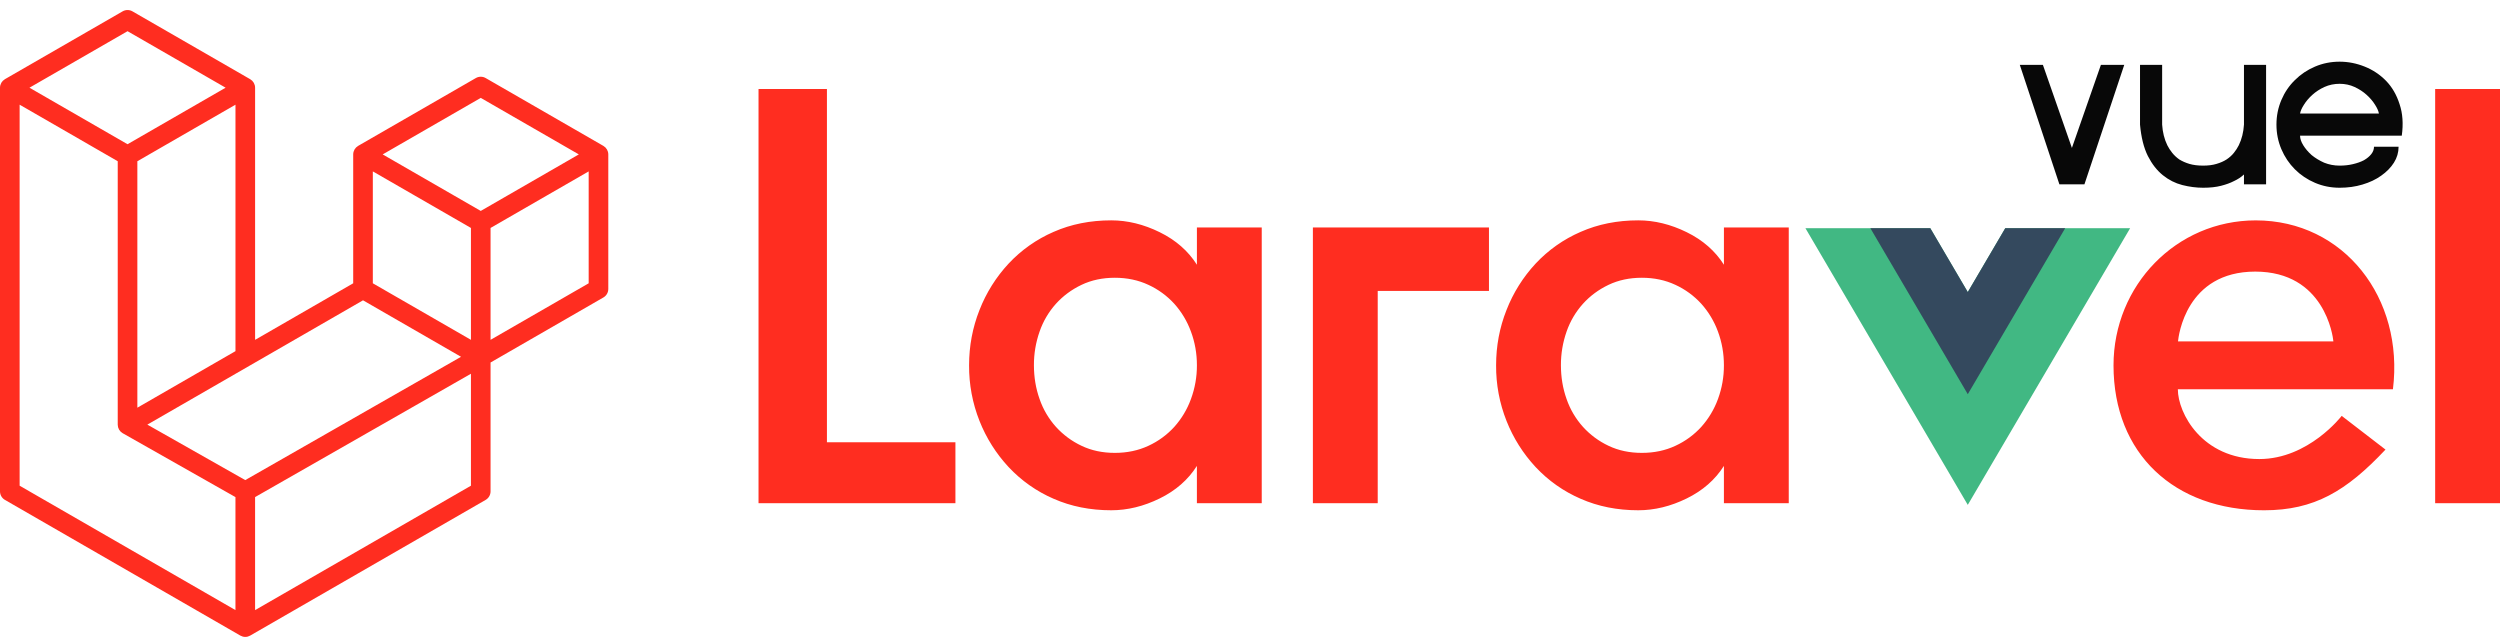
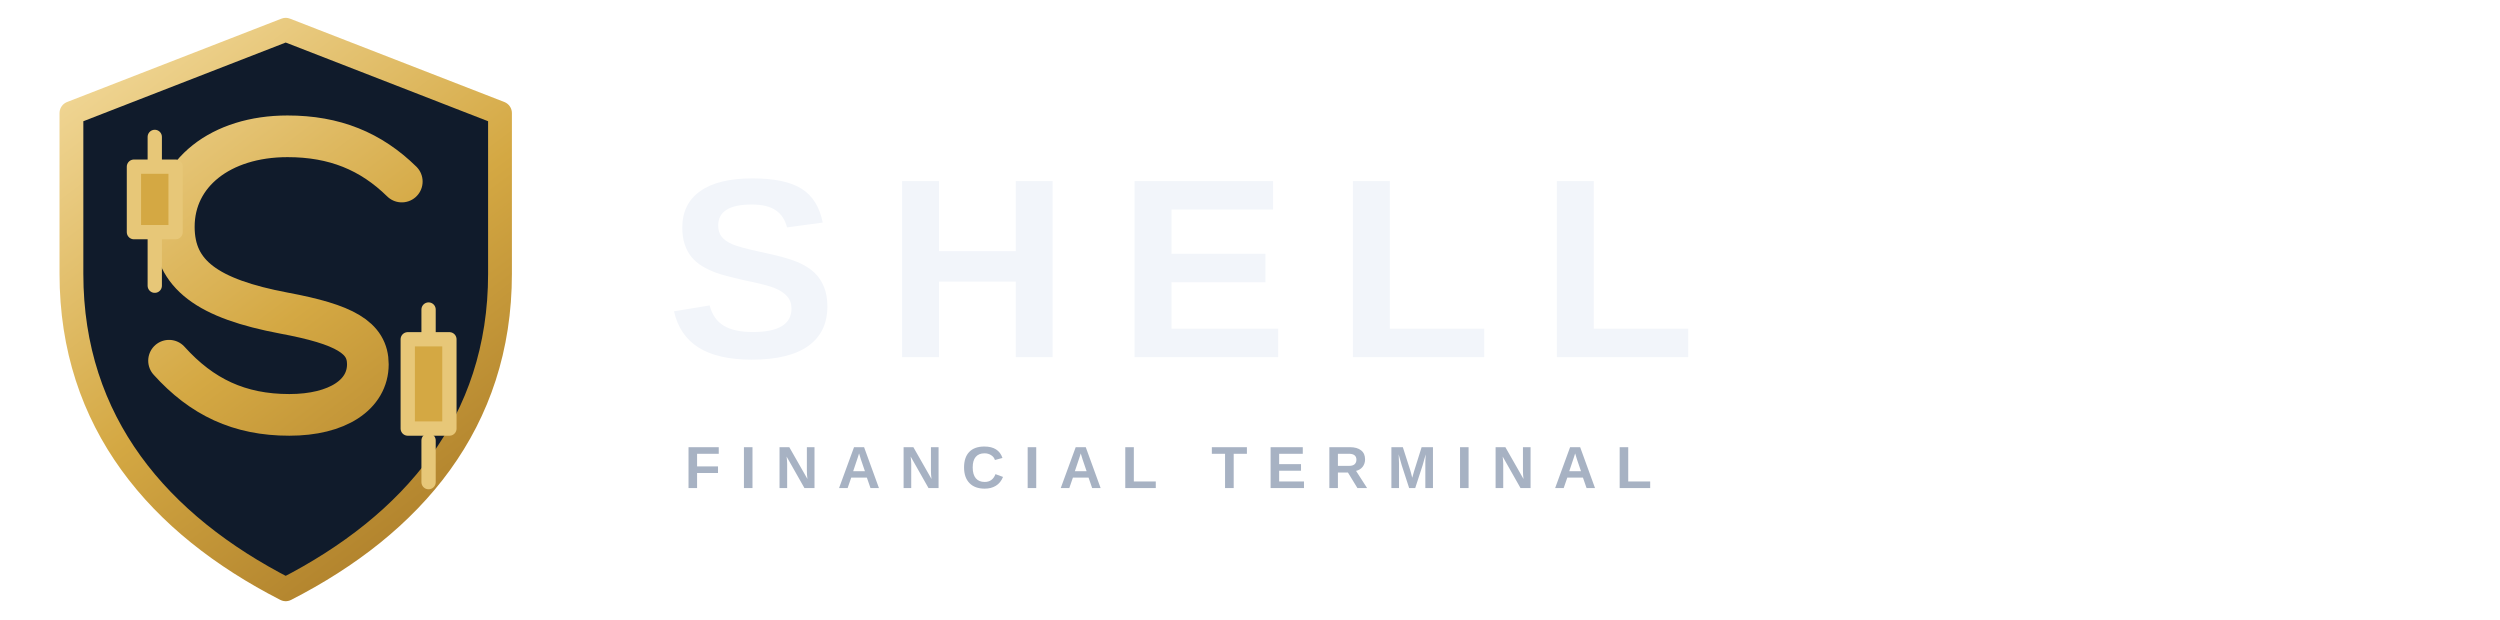
- <svg xmlns="http://www.w3.org/2000/svg" width="1994" height="508" viewBox="0 0 1994 508" fill="none">
-   <path fill-rule="evenodd" clip-rule="evenodd" d="M484.904 121.113C485.084 121.78 485.176 122.467 485.178 123.157V230.481C485.178 231.859 484.815 233.212 484.125 234.404C483.435 235.596 482.443 236.584 481.25 237.27L391.267 289.132V391.926C391.267 394.724 389.782 397.306 387.359 398.715L199.527 506.958C199.097 507.202 198.628 507.359 198.159 507.525C197.984 507.584 197.817 507.691 197.632 507.74C196.319 508.087 194.939 508.087 193.626 507.74C193.411 507.682 193.215 507.564 193.01 507.486C192.58 507.33 192.131 507.193 191.72 506.958L3.928 398.715C2.735 398.029 1.744 397.04 1.054 395.848C0.365 394.656 0.001 393.304 0 391.926L0 69.955C0 69.251 0.098 68.566 0.274 67.901C0.332 67.676 0.469 67.471 0.547 67.246C0.694 66.835 0.831 66.414 1.046 66.033C1.192 65.779 1.407 65.573 1.583 65.338C1.808 65.025 2.013 64.703 2.277 64.429C2.501 64.204 2.795 64.037 3.049 63.842C3.332 63.607 3.586 63.353 3.908 63.167L97.819 9.045C99.008 8.36 100.356 8 101.728 8C103.099 8 104.447 8.36 105.636 9.045L199.537 63.167H199.557C199.869 63.363 200.133 63.607 200.417 63.832C200.671 64.028 200.954 64.204 201.179 64.419C201.452 64.703 201.648 65.025 201.882 65.338C202.048 65.573 202.273 65.779 202.41 66.033C202.635 66.424 202.762 66.835 202.918 67.246C202.996 67.471 203.133 67.676 203.192 67.911C203.371 68.578 203.463 69.265 203.465 69.955V271.055L281.713 225.952V123.148C281.713 122.463 281.81 121.768 281.986 121.113C282.055 120.878 282.182 120.673 282.26 120.448C282.416 120.037 282.553 119.617 282.768 119.235C282.915 118.981 283.13 118.775 283.296 118.541C283.53 118.228 283.726 117.905 283.999 117.631C284.224 117.406 284.507 117.24 284.761 117.044C285.054 116.809 285.309 116.555 285.621 116.369L379.542 62.248C380.73 61.562 382.078 61.201 383.45 61.201C384.822 61.201 386.17 61.562 387.359 62.248L481.26 116.369C481.592 116.565 481.846 116.809 482.139 117.034C482.383 117.23 482.667 117.406 482.891 117.621C483.165 117.905 483.36 118.228 483.595 118.541C483.771 118.775 483.986 118.981 484.123 119.235C484.347 119.617 484.474 120.037 484.631 120.448C484.719 120.673 484.846 120.878 484.904 121.113ZM469.524 225.952V136.705L436.664 155.642L391.267 181.808V271.055L469.534 225.952H469.524ZM375.623 387.397V298.091L330.969 323.621L203.455 396.475V486.622L375.623 387.397ZM15.653 83.503V387.397L187.802 486.612V396.485L97.868 345.532L97.839 345.513L97.8 345.493C97.497 345.317 97.243 345.063 96.959 344.848C96.715 344.652 96.432 344.495 96.217 344.28L96.197 344.251C95.943 344.006 95.767 343.703 95.552 343.429C95.357 343.165 95.122 342.94 94.966 342.666L94.956 342.637C94.78 342.343 94.673 341.991 94.546 341.659C94.419 341.365 94.253 341.091 94.175 340.778C94.077 340.407 94.057 340.006 94.018 339.624C93.979 339.331 93.901 339.037 93.901 338.744V128.606L48.514 102.43L15.653 83.503ZM101.737 24.872L23.5 69.955L101.718 115.039L179.946 69.946L101.718 24.872H101.737ZM142.425 306.23L187.812 280.074V83.503L154.951 102.44L109.554 128.606V325.177L142.425 306.23ZM383.45 78.074L305.222 123.157L383.45 168.241L461.668 123.148L383.45 78.074ZM375.623 181.808L330.227 155.642L297.366 136.705V225.952L342.753 252.108L375.623 271.055V181.808ZM195.619 382.927L310.362 317.351L367.719 284.583L289.549 239.529L199.547 291.401L117.518 338.675L195.619 382.927Z" fill="#FF2D20" />
-   <path fill-rule="evenodd" clip-rule="evenodd" d="M659.562 71V352.743H762.045V401.34H605V71H659.562ZM954.655 211.153V181.441H1006.36V401.34H954.643V371.603C947.694 382.616 937.804 391.272 924.984 397.558C912.189 403.845 899.296 406.988 886.33 406.988C869.564 406.988 854.22 403.918 840.31 397.791C826.768 391.926 814.574 383.333 804.486 372.548C794.514 361.84 786.632 349.354 781.249 335.738C775.657 321.625 772.835 306.563 772.94 291.378C772.94 275.969 775.71 261.26 781.249 247.251C786.597 233.551 794.481 220.987 804.486 210.22C814.575 199.433 826.768 190.836 840.31 184.964C854.22 178.825 869.564 175.756 886.33 175.756C899.296 175.756 912.189 178.911 924.996 185.21C937.804 191.496 947.694 200.152 954.655 211.153ZM949.9 318.279C953.083 309.675 954.694 300.566 954.655 291.39C954.655 281.936 953.062 272.973 949.9 264.477C946.929 256.304 942.424 248.777 936.627 242.303C930.826 235.936 923.808 230.8 915.988 227.201C907.912 223.431 898.978 221.541 889.173 221.541C879.368 221.541 870.508 223.431 862.603 227.201C854.698 230.982 847.896 236.016 842.209 242.303C836.426 248.746 831.992 256.286 829.169 264.477C826.133 273.117 824.607 282.218 824.659 291.378C824.659 300.82 826.154 309.795 829.169 318.267C831.988 326.463 836.423 334.008 842.209 340.453C847.948 346.783 854.879 351.915 862.603 355.555C870.508 359.337 879.368 361.215 889.173 361.215C898.978 361.215 907.924 359.337 915.988 355.567C923.81 351.971 930.828 346.835 936.627 340.465C942.426 333.988 946.932 326.457 949.9 318.279ZM1047.16 401.328V181.428H1187.6V232.038H1098.87V401.328H1047.16ZM1375 211.153V181.441H1426.71V401.34H1374.99V371.603C1368.03 382.616 1358.15 391.272 1345.33 397.558C1332.54 403.845 1319.64 406.988 1306.68 406.988C1289.9 406.988 1274.57 403.918 1260.66 397.791C1247.11 391.926 1234.92 383.333 1224.83 372.548C1214.86 361.84 1206.98 349.354 1201.6 335.738C1196 321.625 1193.18 306.563 1193.29 291.378C1193.29 275.969 1196.04 261.26 1201.6 247.251C1206.94 233.551 1214.83 220.987 1224.83 210.22C1234.92 199.433 1247.11 190.836 1260.66 184.964C1274.57 178.825 1289.9 175.756 1306.68 175.756C1319.64 175.756 1332.54 178.911 1345.34 185.21C1358.15 191.496 1368.03 200.152 1375 211.153ZM1370.25 318.279C1373.42 309.674 1375.03 300.566 1374.99 291.39C1374.99 281.936 1373.4 272.973 1370.25 264.477C1367.27 256.303 1362.76 248.776 1356.96 242.303C1351.16 235.936 1344.14 230.8 1336.32 227.201C1328.26 223.431 1319.32 221.541 1309.52 221.541C1299.71 221.541 1290.85 223.431 1282.95 227.201C1275.04 230.982 1268.24 236.016 1262.56 242.303C1256.77 248.745 1252.33 256.285 1249.5 264.477C1246.47 273.117 1244.94 282.218 1244.99 291.378C1244.99 300.82 1246.49 309.795 1249.5 318.267C1252.33 326.464 1256.76 334.009 1262.56 340.453C1268.29 346.783 1275.22 351.915 1282.95 355.555C1290.85 359.337 1299.71 361.215 1309.52 361.215C1319.32 361.215 1328.27 359.337 1336.32 355.567C1344.14 351.971 1351.16 346.835 1356.96 340.465C1362.76 333.989 1367.27 326.458 1370.25 318.279ZM1799.18 175.781C1869.6 175.781 1917.62 237.846 1908.6 310.495H1737.05C1737.05 329.464 1756.3 366.139 1802.03 366.139C1841.37 366.139 1867.72 331.724 1867.74 331.699L1902.67 358.588C1871.44 391.763 1845.87 407 1805.81 407C1734.24 407 1685.74 361.964 1685.74 291.39C1685.74 227.545 1735.87 175.781 1799.18 175.781ZM1737.18 272.273H1861.11C1860.73 268.037 1854.02 216.629 1798.78 216.629C1743.54 216.629 1737.59 268.037 1737.18 272.273ZM1942.28 401.328V71H1994V401.328H1942.28Z" fill="#FF2D20" />
-   <path d="M1694.3 51.744L1662.55 147H1642.56L1611 51.744H1629.42L1652.55 117.992L1675.68 51.744H1694.3ZM1789.79 139.16C1787.57 141.251 1784.89 143.015 1781.75 144.452C1779.01 145.889 1775.61 147.131 1771.56 148.176C1767.51 149.221 1762.74 149.744 1757.25 149.744C1751.77 149.744 1746.21 149.025 1740.59 147.588C1734.98 146.151 1729.81 143.537 1725.11 139.748C1720.41 135.959 1716.42 130.863 1713.15 124.46C1709.89 117.927 1707.8 109.564 1706.88 99.372V51.744H1724.52V99.372C1724.91 105.513 1726.29 111.001 1728.64 115.836C1729.68 117.927 1730.99 119.952 1732.56 121.912C1734.13 123.872 1736.02 125.636 1738.24 127.204C1740.59 128.641 1743.27 129.817 1746.28 130.732C1749.41 131.647 1753.07 132.104 1757.25 132.104C1761.3 132.104 1764.83 131.647 1767.84 130.732C1770.97 129.817 1773.65 128.641 1775.87 127.204C1778.23 125.636 1780.19 123.872 1781.75 121.912C1783.32 119.952 1784.63 117.927 1785.67 115.836C1788.03 111.001 1789.4 105.513 1789.79 99.372V51.744H1807.43V147H1789.79V139.16ZM1913.11 117.012C1913.11 121.585 1911.87 125.832 1909.39 129.752C1906.91 133.672 1903.51 137.135 1899.2 140.14C1895.02 143.145 1890.05 145.497 1884.3 147.196C1878.68 148.895 1872.61 149.744 1866.07 149.744C1859.15 149.744 1852.61 148.437 1846.47 145.824C1840.33 143.211 1834.97 139.617 1830.4 135.044C1825.83 130.471 1822.23 125.113 1819.62 118.972C1817.01 112.831 1815.7 106.297 1815.7 99.372C1815.7 92.447 1817.01 85.913 1819.62 79.772C1822.23 73.631 1825.83 68.339 1830.4 63.896C1834.97 59.323 1840.33 55.729 1846.47 53.116C1852.61 50.503 1859.15 49.196 1866.07 49.196C1872.87 49.196 1879.53 50.503 1886.06 53.116C1892.6 55.729 1898.28 59.519 1903.12 64.484C1907.95 69.449 1911.54 75.656 1913.9 83.104C1916.38 90.421 1916.97 98.784 1915.66 108.192H1834.52C1834.52 110.544 1835.37 113.092 1837.06 115.836C1838.76 118.58 1840.98 121.193 1843.73 123.676C1846.6 126.028 1849.94 128.053 1853.72 129.752C1857.64 131.32 1861.76 132.104 1866.07 132.104C1869.86 132.104 1873.39 131.712 1876.66 130.928C1880.05 130.144 1882.99 129.099 1885.48 127.792C1887.96 126.355 1889.92 124.721 1891.36 122.892C1892.79 121.063 1893.51 119.103 1893.51 117.012H1913.11ZM1897.43 90.552C1897.04 88.461 1896 86.109 1894.3 83.496C1892.6 80.752 1890.38 78.139 1887.63 75.656C1884.89 73.173 1881.69 71.083 1878.03 69.384C1874.37 67.685 1870.38 66.836 1866.07 66.836C1861.76 66.836 1857.71 67.685 1853.92 69.384C1850.26 71.083 1847.06 73.173 1844.32 75.656C1841.57 78.139 1839.35 80.752 1837.65 83.496C1835.95 86.109 1834.91 88.461 1834.52 90.552H1897.43Z" fill="#080808" />
-   <path d="M1599.41 182L1569.5 232.965L1539.59 182H1440L1569.5 402.688L1699 182H1599.41Z" fill="#41B883" />
-   <path d="M1599.41 182L1569.5 232.965L1539.59 182H1491.8L1569.5 314.41L1647.2 182H1599.41Z" fill="#34495E" />
+ <svg xmlns="http://www.w3.org/2000/svg" viewBox="0 0 420 104" role="img" aria-labelledby="title">
+   <defs>
+     <linearGradient id="gold" x1="14" y1="8" x2="80" y2="96" gradientUnits="userSpaceOnUse">
+       <stop stop-color="#F2D99A" />
+       <stop offset=".52" stop-color="#D4A843" />
+       <stop offset="1" stop-color="#A87927" />
+     </linearGradient>
+   </defs>
+   <g transform="translate(0 0)">
+     <path d="M48 5 84 19v27c0 25-14.7 42.1-36 53C26.7 88.1 12 71 12 46V19L48 5Z" fill="#101B2B" stroke="url(#gold)" stroke-width="4" stroke-linejoin="round" />
+     <path d="M67.5 30.5c-5.2-5.1-11.3-7.6-19.2-7.6-11.2 0-19.1 6.2-19.1 15.2 0 8.1 5.8 12.1 18.5 14.5 10.2 1.9 14.1 4.1 14.1 8.6 0 5.1-5.1 8.5-13.2 8.5-8.4 0-14.7-3-20.2-9.1" fill="none" stroke="url(#gold)" stroke-width="7" stroke-linecap="round" stroke-linejoin="round" />
+     <g stroke="#E7C778" stroke-width="2.4" stroke-linecap="round">
+       <path d="M26 31v-8m0 25V39" />
+       <path d="M22.5 28h7v11h-7z" fill="#D4A843" stroke-linejoin="round" />
+       <path d="M72 68V52m0 29V74" />
+       <path d="M68.5 57h7v15h-7z" fill="#D4A843" stroke-linejoin="round" />
+     </g>
+   </g>
+   <text x="112" y="60" fill="#F2F5FA" font-family="Manrope,Arial,sans-serif" font-size="43" font-weight="800" letter-spacing="8">SHELL</text>
+   <text x="115" y="82" fill="#A7B2C3" font-family="Arial,sans-serif" font-size="10" font-weight="700" letter-spacing="3.2">FINANCIAL TERMINAL</text>
</svg>
